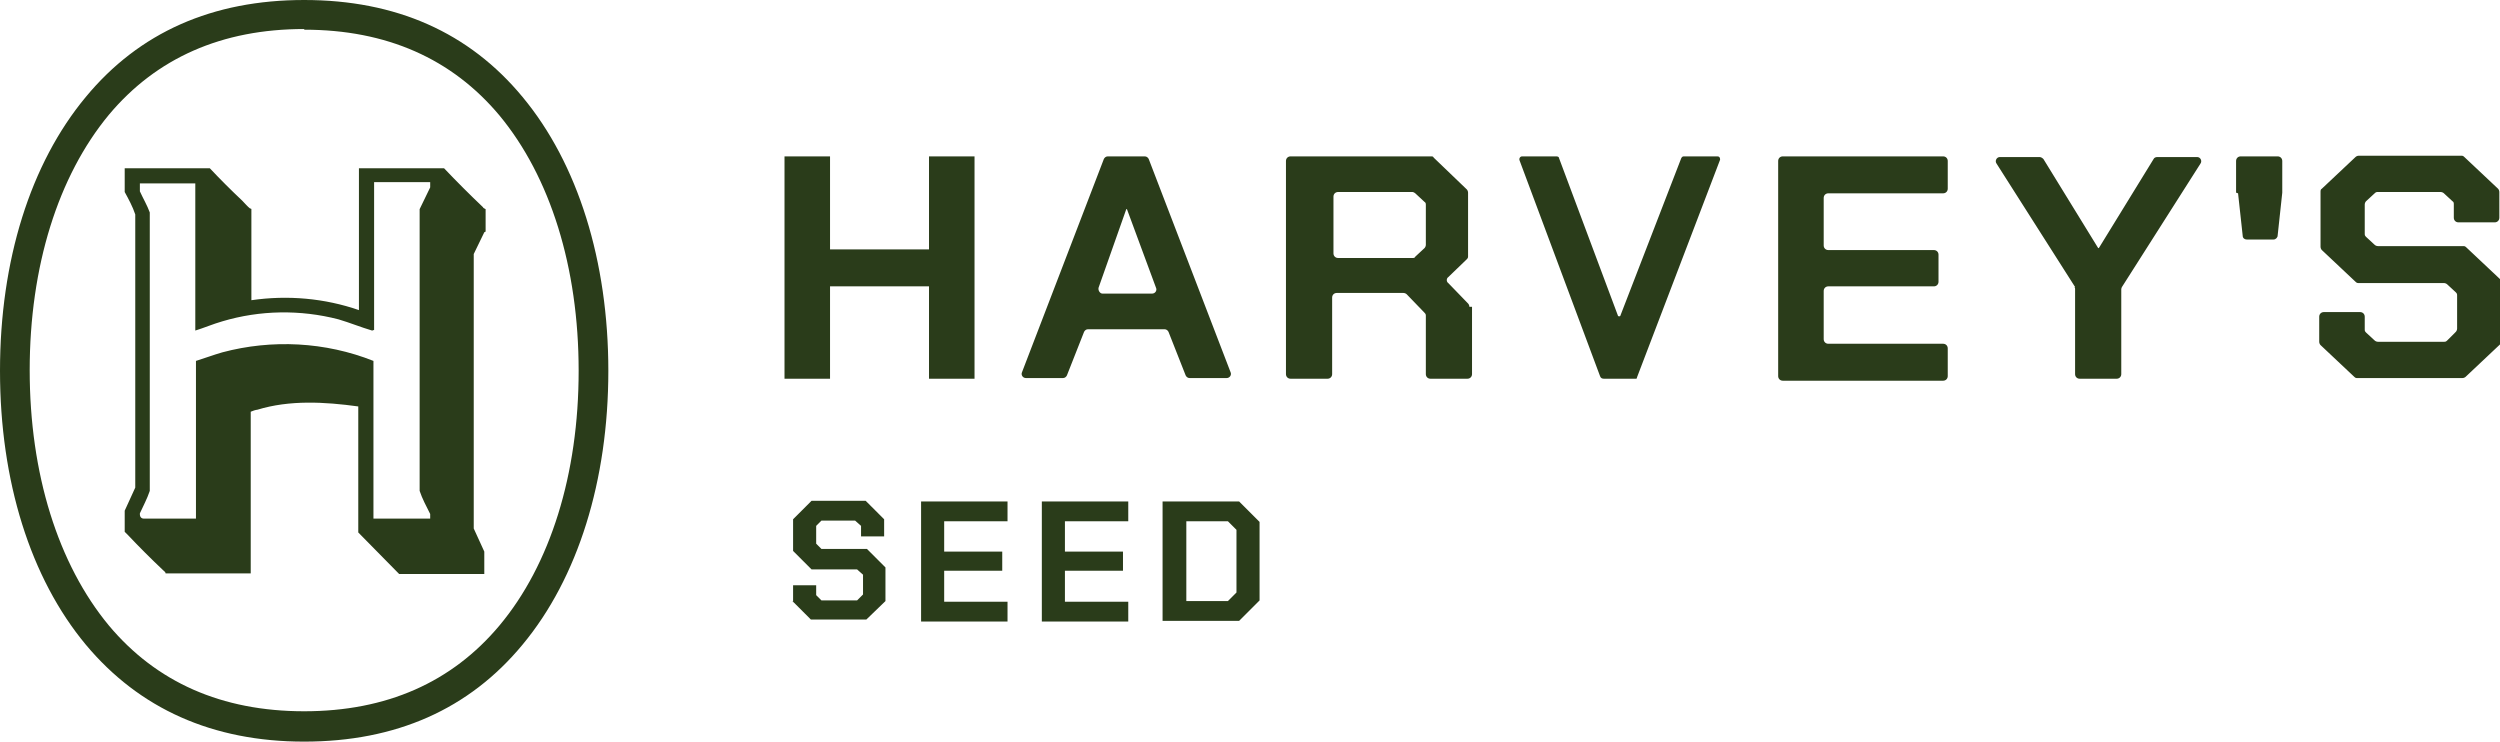
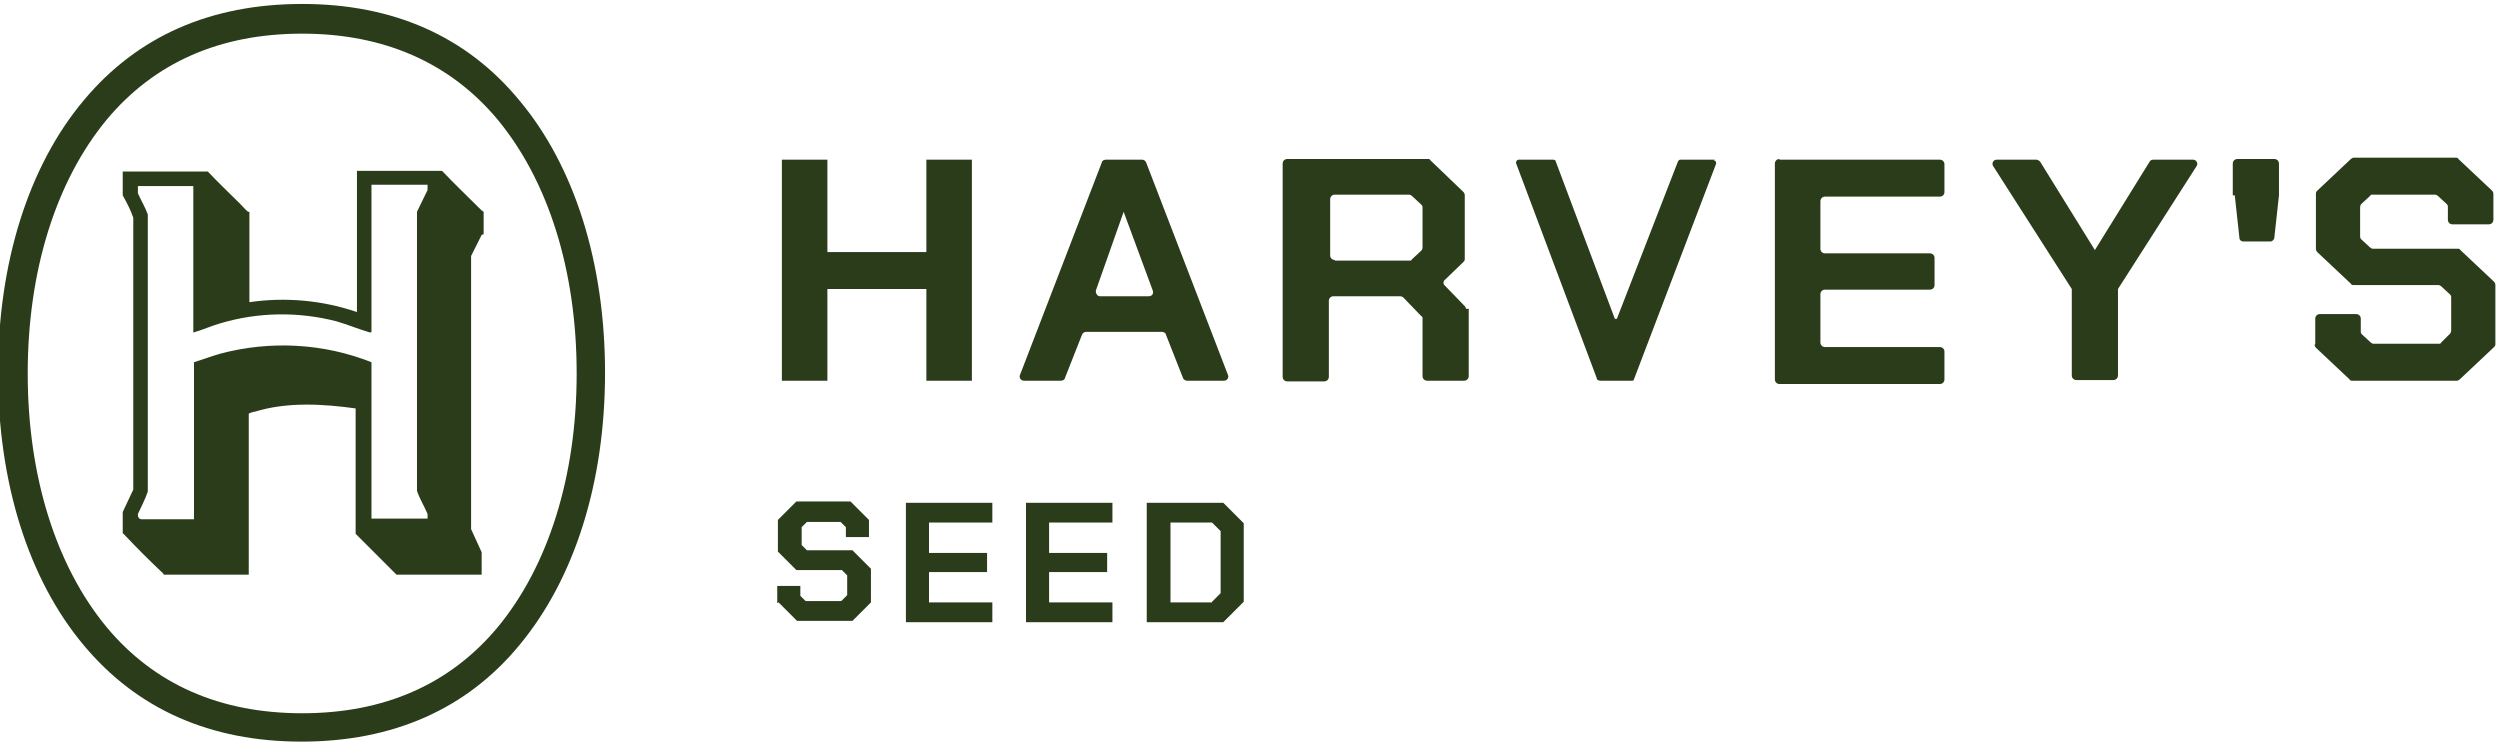
- <svg xmlns="http://www.w3.org/2000/svg" id="a" viewBox="0 0 378.9 112.4">
-   <g id="b">
-     <path d="M118.9,23.7h6.9v14.1h15v-14.1h6.9v33.7h-6.9v-14h-15v14h-6.9s0-33.6,0-33.6ZM168.1,23.7h5.4c.3,0,.5.2.6.4l12.4,32.3c.2.4-.1.9-.6.9h-5.6c-.3,0-.5-.2-.6-.4l-2.6-6.6c-.1-.2-.3-.4-.6-.4h-11.6c-.3,0-.5.2-.6.4l-2.6,6.6c-.1.2-.3.4-.6.4h-5.6c-.5,0-.8-.5-.6-.9l12.4-32.3c.1-.2.3-.4.6-.4h0ZM174.6,44.5c.5,0,.8-.5.6-.9l-4.4-11.9h-.1l-4.2,11.9c-.1.4.2.9.6.9h7.5,0ZM223.1,46.5v10.2c0,.4-.3.7-.7.7h-5.6c-.4,0-.7-.3-.7-.7v-8.8c0-.2,0-.3-.2-.5l-2.7-2.8c-.1-.1-.3-.2-.5-.2h-10.1c-.4,0-.7.3-.7.7v11.6c0,.4-.3.7-.7.7h-5.6c-.4,0-.7-.3-.7-.7V24.4c0-.4.3-.7.7-.7h21.3c.2,0,.3,0,.4.2l5,4.8c.1.1.2.3.2.5v9.6c0,.2,0,.3-.2.5l-2.8,2.7c-.3.2-.3.7,0,.9l3,3.1c.1.1.2.3.2.5h0ZM202.8,39.1h11.3c.2,0,.3,0,.4-.2l1.4-1.3c.1-.1.2-.3.2-.5v-6c0-.2,0-.4-.2-.5l-1.4-1.3c-.1-.1-.3-.2-.4-.2h-11.3c-.4,0-.7.3-.7.7v8.6c0,.4.3.7.7.7h0ZM260.4,23.7h-5.2c-.2,0-.3.1-.4.3l-9.2,23.8c0,.2-.4.2-.4,0l-8.9-23.8c0-.2-.2-.3-.4-.3h-5.2c-.3,0-.5.3-.4.6l12.2,32.7c.1.3.3.4.6.4h4.8c.1,0,.2,0,.2-.2l12.6-33c0-.3-.1-.5-.4-.5h0ZM270.2,23.7h24.3c.4,0,.7.3.7.7v4.2c0,.4-.3.7-.7.7h-17.4c-.4,0-.7.3-.7.7v7.2c0,.4.3.7.7.7h16c.4,0,.7.3.7.7v4.1c0,.4-.3.7-.7.7h-16c-.4,0-.7.3-.7.7v7.3c0,.4.3.7.7.7h17.4c.4,0,.7.3.7.7v4.2c0,.4-.3.7-.7.7h-24.3c-.4,0-.7-.3-.7-.7V24.4c0-.4.3-.7.7-.7h0ZM314.5,43.5l-11.9-18.7c-.3-.4,0-1,.5-1h6c.2,0,.4.1.6.3l8.3,13.5h.1l8.3-13.5c.1-.2.3-.3.6-.3h6c.5,0,.8.6.5,1l-11.9,18.7c0,0-.1.2-.1.3v12.9c0,.4-.3.7-.7.7h-5.6c-.4,0-.7-.3-.7-.7v-12.9c0-.1,0-.2-.1-.3h0ZM338.9,29.2v-4.8c0-.4.3-.7.7-.7h5.6c.4,0,.7.3.7.7v4.8h0c0,0-.7,6.5-.7,6.5,0,.3-.3.6-.6.6h-4.1c-.3,0-.6-.2-.6-.6l-.7-6.4h0c0,0,0,0,0,0ZM351.5,51.9v-3.9c0-.4.3-.7.7-.7h5.5c.4,0,.7.3.7.7v1.9c0,.2,0,.3.2.5l1.3,1.2c.1.1.3.2.5.2h10c.2,0,.3,0,.5-.2l1.3-1.3c.1-.1.2-.3.2-.5v-5c0-.2,0-.3-.2-.5l-1.3-1.2c-.1-.1-.3-.2-.5-.2h-12.9c-.2,0-.3,0-.5-.2l-5.1-4.8c-.1-.1-.2-.3-.2-.5v-8.3c0-.2,0-.4.2-.5l5.1-4.8c.1-.1.3-.2.5-.2h15.5c.2,0,.3,0,.5.2l5.1,4.8c.1.1.2.3.2.5v3.9c0,.4-.3.7-.7.7h-5.5c-.4,0-.7-.3-.7-.7v-2c0-.2,0-.4-.2-.5l-1.3-1.2c-.1-.1-.3-.2-.5-.2h-9.5c-.2,0-.3,0-.5.2l-1.3,1.2c-.1.1-.2.3-.2.5v4.4c0,.2,0,.3.2.5l1.3,1.2c.1.1.3.2.5.2h12.9c.2,0,.3,0,.5.2l5.1,4.8c.1.1.2.3.2.5v8.9c0,.2,0,.3-.2.5l-5.2,4.9c-.1.1-.3.2-.5.2h-15.9c-.2,0-.3,0-.5-.2l-5.1-4.8c-.1-.1-.2-.3-.2-.5ZM46.1,4.5c12.5,0,22.4,4.4,29.6,13,7.7,9.3,12,23,12,38.7s-4.3,29.4-12,38.6c-7.2,8.6-17.1,13-29.6,13s-22.4-4.4-29.6-13c-7.7-9.3-12-23-12-38.7s4.3-29.4,12-38.7c7.2-8.6,17.1-13,29.6-13M46.1,0c-13.9,0-25,4.9-33.1,14.7C4.6,24.8,0,39.5,0,56.2s4.6,31.4,13,41.5c8.1,9.7,19.2,14.7,33.1,14.7s25-4.9,33.1-14.7c8.4-10.1,13-24.9,13-41.5s-4.6-31.4-13-41.5C71.1,4.9,60,0,46.1,0h0ZM73.4,35.2l-1.6,3.3v41.6s1.6,3.5,1.6,3.5v3.4h-12.9l-6.2-6.3v-19.1h0c-5.1-.7-10.4-1-15.3.5-.2,0-.8.2-1,.3,0,0,0,0,0,0v24.5h-12.9c0-.2-.2-.3-.4-.5-1.8-1.7-3.6-3.5-5.3-5.3,0,0-.5-.5-.5-.5v-3.2l1.6-3.5v-41.4c-.4-1.2-1-2.3-1.6-3.4v-3.6h12.9c1.6,1.7,3.2,3.3,4.9,4.9.4.4.8.9,1.2,1.2,0,0,.2,0,.2.1v13.8c5.5-.8,11.1-.3,16.3,1.5v-21.5h12.9c1.9,2,3.9,4,5.9,5.9,0,.1.2.2.4.3v3.4h0ZM56.4,50.1h0c-1.7-.5-3.4-1.2-5.1-1.7-5.8-1.5-11.9-1.4-17.6.3-1.4.4-2.8,1-4.1,1.4v-22.3h0c0,0-8.4,0-8.4,0v.8c0,.1,0,.2,0,.4.5,1.1,1.1,2.1,1.5,3.2v42.2c-.4,1.2-1,2.3-1.5,3.4,0,0,0,.2,0,.2h0c0,.3.2.6.6.6h7.9v-23.9c1.3-.4,2.6-.9,4-1.3,7.5-2,15.6-1.6,22.9,1.3v23.9h8.6v-.7c-.6-1.2-1.2-2.3-1.6-3.5V31.7s1.6-3.3,1.6-3.3v-.8h-8.5v22.4h0ZM120.2,91.3v-2.6h3.5v1.5l.8.8h5.4l.9-.9v-3l-.9-.8h-6.9l-2.8-2.8v-4.8l2.8-2.8h8.2l2.8,2.8v2.6h-3.5v-1.6l-.9-.8h-5.1l-.8.8v2.7l.8.8h6.9l2.8,2.8v5.1l-2.9,2.8h-8.4l-2.8-2.8h0ZM139.6,76h13.1v3h-9.6v4.6h8.8v2.9h-8.8v4.7h9.6v3h-13.1v-18.1ZM157.9,76h13.1v3h-9.6v4.6h8.8v2.9h-8.8v4.7h9.6v3h-13.1v-18.1ZM176.2,76h11.6l3.1,3.1v11.9l-3.1,3.1h-11.6v-18.1ZM186.1,91.1l1.3-1.3v-9.5l-1.3-1.3h-6.3v12.1h6.3Z" style="fill:#2a3c1a;" />
-   </g>
+ <svg xmlns="http://www.w3.org/2000/svg" id="Layer_2" version="1.1" viewBox="0 0 378.9 112.4">
+   <defs>
+     <style>
+       .st0 {
+         fill: #2a3c1a;
+       }
+     </style>
+   </defs>
+   <path class="st0" d="M118.5,24.2h6.9v14h15v-14h6.9v33.5h-6.9v-13.9h-15v13.9h-6.9V24.2ZM167.7,24.2h5.4c.3,0,.5.2.6.4l12.4,32.2c.2.4-.1.9-.6.9h-5.6c-.3,0-.5-.2-.6-.4l-2.6-6.6c0-.2-.3-.4-.6-.4h-11.5c-.3,0-.5.2-.6.4l-2.6,6.6c0,.2-.3.4-.6.4h-5.6c-.5,0-.8-.5-.6-.9l12.4-32.2c0-.2.3-.4.6-.4h0ZM174.1,44.9c.5,0,.8-.4.6-.9l-4.4-11.9h0l-4.2,11.9c-.1.4.2.9.6.9h7.5,0ZM222.6,46.8v10.2c0,.4-.3.7-.7.7h-5.6c-.4,0-.7-.3-.7-.7v-8.7c0-.2,0-.3-.2-.4l-2.7-2.8c-.1-.1-.3-.2-.5-.2h-10.1c-.4,0-.7.3-.7.7v11.5c0,.4-.3.7-.7.7h-5.6c-.4,0-.7-.3-.7-.7V24.8c0-.4.3-.7.7-.7h21.3c.2,0,.3,0,.4.2l5,4.8c.1.1.2.3.2.5v9.6c0,.2,0,.3-.2.5l-2.8,2.7c-.3.2-.3.7,0,.9l3,3.1c.1.1.2.3.2.4h0ZM202.3,39.5h11.3c.2,0,.3,0,.4-.2l1.4-1.3c.1-.1.2-.3.2-.5v-6c0-.2,0-.3-.2-.5l-1.4-1.3c-.1-.1-.3-.2-.4-.2h-11.3c-.4,0-.7.3-.7.7v8.5c0,.4.3.7.7.7h0ZM259.9,24.2h-5.2c-.2,0-.3.1-.4.3l-9.2,23.7c0,.2-.4.2-.4,0l-8.9-23.7c0-.2-.2-.3-.4-.3h-5.2c-.3,0-.5.3-.4.6l12.2,32.5c0,.3.3.4.6.4h4.8c0,0,.2,0,.2-.1l12.5-32.8c0-.3-.1-.5-.4-.5h0ZM269.7,24.2h24.3c.4,0,.7.3.7.7v4.2c0,.4-.3.7-.7.7h-17.4c-.4,0-.7.3-.7.7v7.2c0,.4.3.7.7.7h15.9c.4,0,.7.3.7.7v4.1c0,.4-.3.7-.7.7h-15.9c-.4,0-.7.3-.7.7v7.3c0,.4.3.7.7.7h17.4c.4,0,.7.3.7.7v4.2c0,.4-.3.7-.7.7h-24.3c-.4,0-.7-.3-.7-.7V24.8c0-.4.3-.7.7-.7h0ZM314,43.8l-11.9-18.6c-.3-.4,0-1,.5-1h6c.2,0,.4.1.6.3l8.3,13.4h0l8.3-13.4c.1-.2.3-.3.6-.3h6c.5,0,.8.6.5,1l-11.9,18.6c0,0,0,.2,0,.3v12.8c0,.4-.3.7-.7.7h-5.6c-.4,0-.7-.3-.7-.7v-12.8c0-.1,0-.2,0-.3h0ZM338.4,29.6v-4.8c0-.4.3-.7.7-.7h5.6c.4,0,.7.3.7.7v4.8h0c0,0-.7,6.4-.7,6.4,0,.3-.3.6-.6.6h-4.1c-.3,0-.6-.2-.6-.6l-.7-6.4h0c0,0,0,0,0,0ZM350.9,52.2v-3.9c0-.4.3-.7.7-.7h5.5c.4,0,.7.3.7.7v1.9c0,.2,0,.3.2.5l1.3,1.2c.1.1.3.2.4.2h9.9c.2,0,.3,0,.4-.2l1.3-1.3c.1-.1.2-.3.2-.5v-5c0-.2,0-.3-.2-.5l-1.3-1.2c-.1-.1-.3-.2-.4-.2h-12.9c-.2,0-.3,0-.4-.2l-5.1-4.8c-.1-.1-.2-.3-.2-.5v-8.3c0-.2,0-.3.2-.5l5.1-4.8c.1-.1.3-.2.4-.2h15.5c.2,0,.3,0,.4.2l5.1,4.8c.1.1.2.3.2.5v3.9c0,.4-.3.7-.7.7h-5.5c-.4,0-.7-.3-.7-.7v-1.9c0-.2,0-.3-.2-.5l-1.3-1.2c-.1-.1-.3-.2-.4-.2h-9.5c-.2,0-.3,0-.4.2l-1.3,1.2c-.1.1-.2.3-.2.5v4.4c0,.2,0,.3.2.5l1.3,1.2c.1.1.3.2.4.2h12.9c.2,0,.3,0,.4.2l5.1,4.8c.1.1.2.3.2.5v8.9c0,.2,0,.3-.2.5l-5.2,4.9c-.1.1-.3.2-.4.2h-15.9c-.2,0-.3,0-.4-.2l-5.1-4.8c-.1-.1-.2-.3-.2-.5ZM45.8,5.1c12.4,0,22.4,4.4,29.6,13,7.7,9.3,12,22.9,12,38.5s-4.3,29.2-12,38.5c-7.2,8.6-17.1,13-29.6,13s-22.4-4.4-29.6-13c-7.7-9.3-12-22.9-12-38.5s4.3-29.2,12-38.5c7.2-8.6,17.1-13,29.6-13M45.8.6C31.9.6,20.8,5.5,12.7,15.2,4.3,25.2-.3,39.9-.3,56.5s4.6,31.3,13,41.3c8.1,9.7,19.2,14.6,33,14.6s25-4.9,33-14.6c8.4-10.1,13-24.7,13-41.3s-4.6-31.3-13-41.3C70.7,5.5,59.6.6,45.8.6h0ZM73,35.6l-1.6,3.2v41.4s1.6,3.5,1.6,3.5v3.4h-12.9l-6.2-6.2v-19h0c-5.1-.7-10.4-1-15.3.5-.2,0-.8.2-.9.3,0,0,0,0,0,0v24.4h-12.9c0-.2-.2-.3-.4-.5-1.8-1.7-3.6-3.5-5.3-5.3,0,0-.5-.5-.5-.5v-3.2l1.6-3.4v-41.2c-.4-1.2-1-2.3-1.6-3.4v-3.6h12.9c1.6,1.7,3.2,3.2,4.9,4.9.4.4.8.9,1.2,1.2,0,0,.2,0,.2,0v13.7c5.4-.8,11.1-.3,16.3,1.5v-21.4h12.9c1.9,2,3.9,3.9,5.9,5.9,0,0,.2.2.4.3v3.4h0ZM56.1,50.4h0c-1.7-.5-3.4-1.2-5.1-1.7-5.8-1.5-11.9-1.4-17.6.3-1.4.4-2.7,1-4.1,1.4v-22.2h0c0,0-8.4,0-8.4,0v.8c0,.1,0,.2,0,.3.5,1.1,1.1,2.1,1.5,3.2v42c-.4,1.2-1,2.3-1.5,3.4,0,0,0,.1,0,.2h0c0,.3.2.6.6.6h7.9v-23.8c1.3-.4,2.6-.9,4-1.3,7.5-2,15.6-1.6,22.9,1.3v23.7h8.5v-.7c-.5-1.2-1.2-2.3-1.6-3.5v-42.3s1.6-3.3,1.6-3.3v-.8h-8.5v22.3h0ZM117.8,91.4v-2.6h3.5v1.5l.8.8h5.4l.9-.9v-3l-.8-.8h-6.9l-2.8-2.8v-4.8l2.8-2.8h8.2l2.8,2.8v2.6h-3.5v-1.5l-.8-.8h-5.1l-.8.8v2.7l.8.8h6.9l2.8,2.8v5.1l-2.8,2.8h-8.4l-2.8-2.8h0ZM137.3,76.2h13.1v3h-9.6v4.6h8.8v2.9h-8.8v4.6h9.6v3h-13.1v-18ZM155.5,76.2h13.1v3h-9.6v4.6h8.8v2.9h-8.8v4.6h9.6v3h-13.1v-18ZM173.8,76.2h11.6l3.1,3.1v11.9l-3.1,3.1h-11.6v-18ZM183.7,91.2l1.3-1.3v-9.4l-1.3-1.3h-6.3v12.1h6.3Z" />
</svg>
